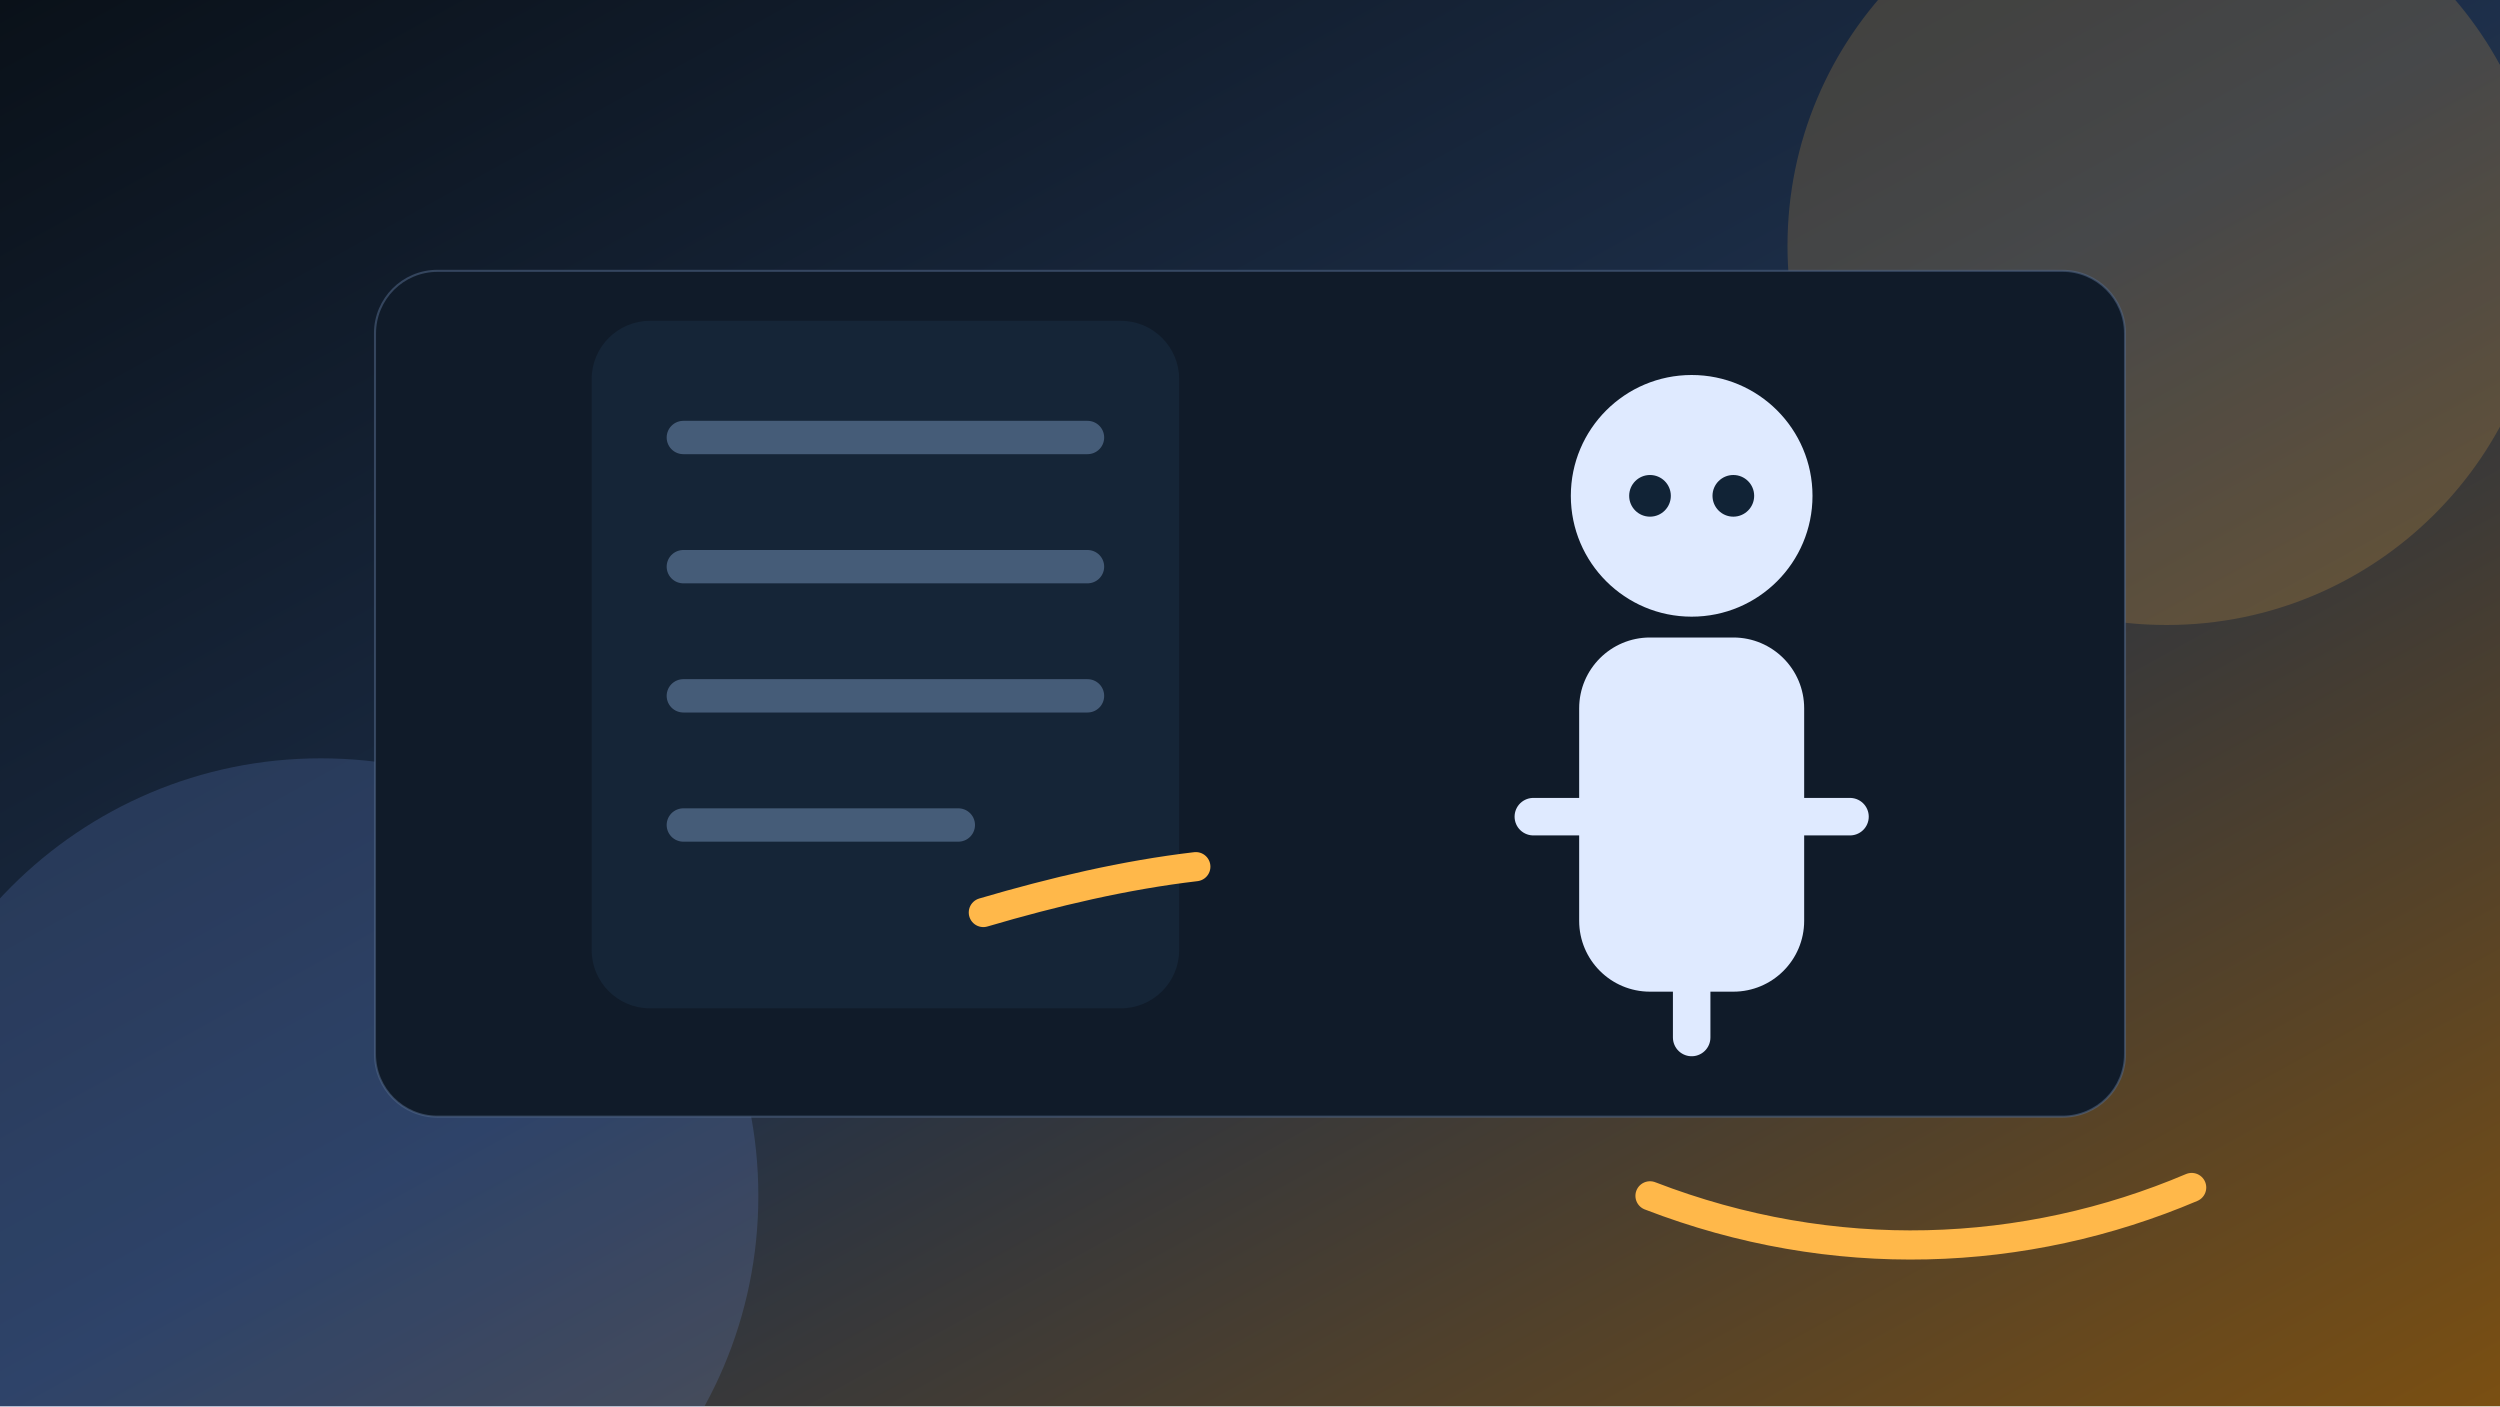
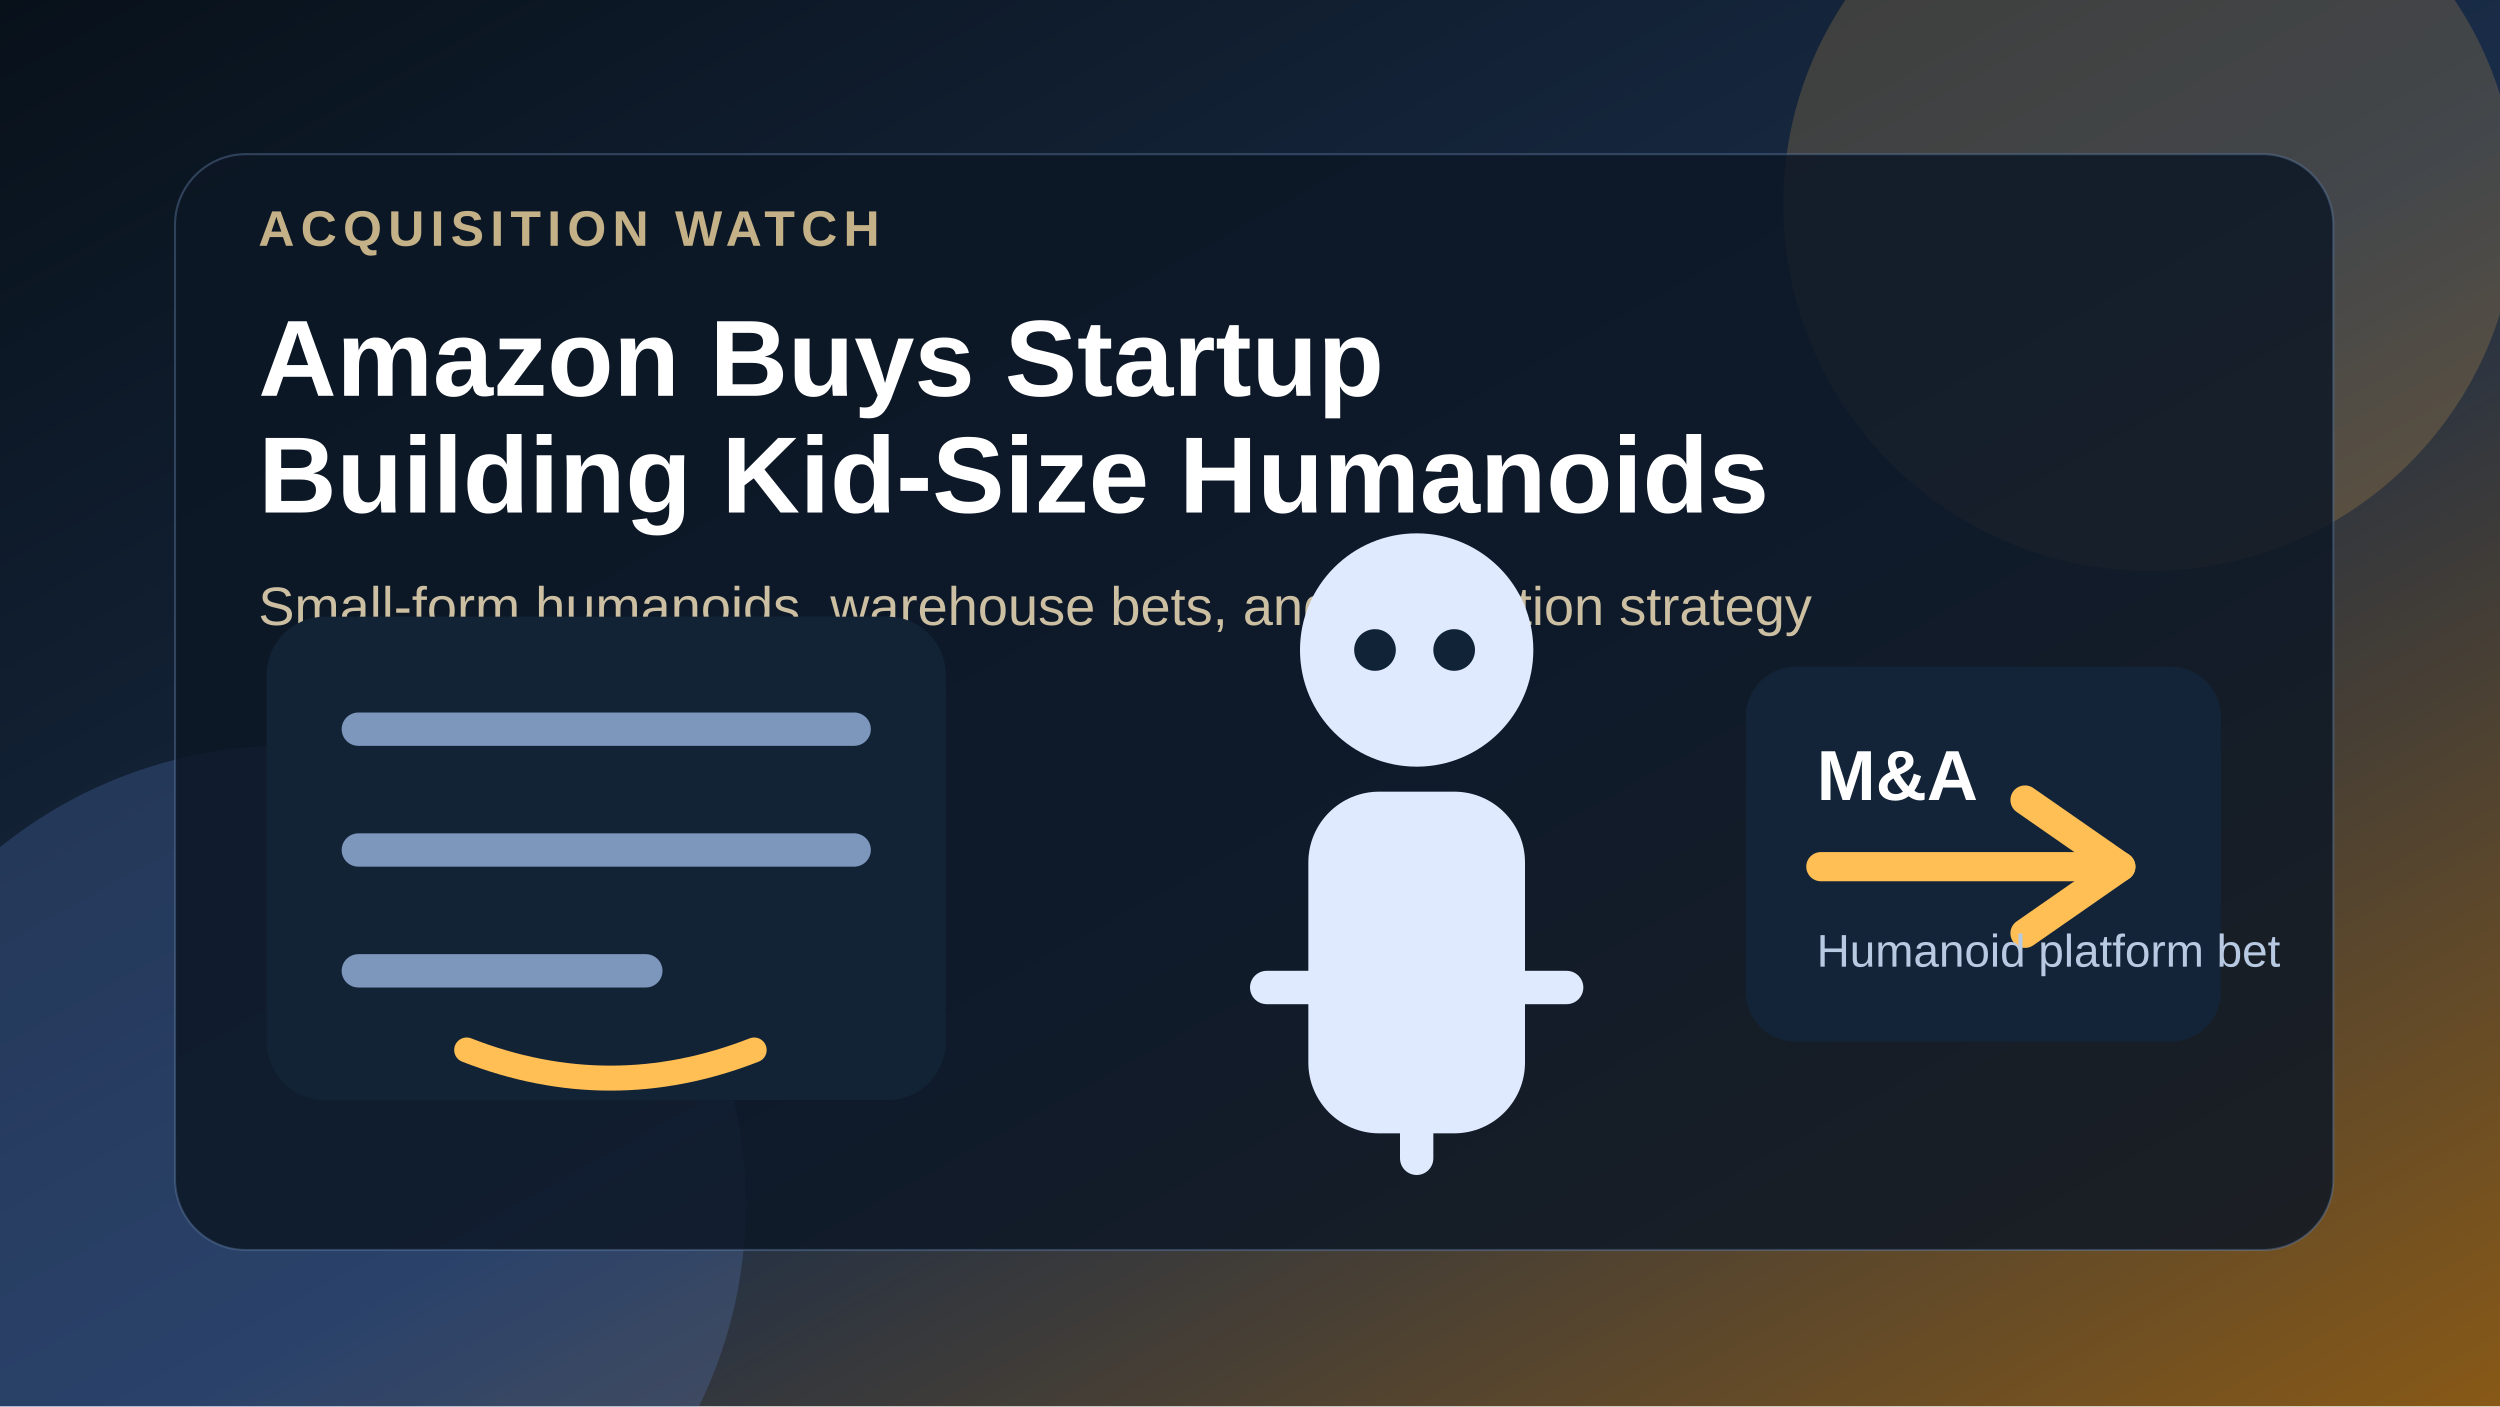
- <svg xmlns="http://www.w3.org/2000/svg" viewBox="0 0 1200 675" role="img" aria-label="Kid-size humanoid robots cover">
+ <svg xmlns="http://www.w3.org/2000/svg" viewBox="0 0 1200 675" role="img" aria-label="Amazon humanoid robotics acquisition cover">
  <defs>
    <linearGradient id="bg" x1="0" y1="0" x2="1" y2="1">
-       <stop offset="0%" stop-color="#0a1119" />
-       <stop offset="50%" stop-color="#1d2f4a" />
-       <stop offset="100%" stop-color="#7a4f12" />
+       <stop offset="0%" stop-color="#08111a" />
+       <stop offset="54%" stop-color="#1a2d49" />
+       <stop offset="100%" stop-color="#885917" />
    </linearGradient>
  </defs>
  <rect width="1200" height="675" fill="url(#bg)" />
-   <circle cx="1040" cy="118" r="182" fill="#ffb84a" opacity=".18" />
-   <circle cx="154" cy="574" r="210" fill="#83a9ff" opacity=".17" />
-   <rect x="180" y="130" width="840" height="406" rx="30" fill="#101b29" stroke="#536989" stroke-opacity=".55" />
-   <g transform="translate(284 154)">
-     <rect x="0" y="0" width="282" height="330" rx="28" fill="#152537" />
-     <path d="M44 56h194M44 118h194M44 180h194M44 242h132" stroke="#6e89ad" stroke-width="16" stroke-linecap="round" opacity=".55" />
-     <path d="M188 284c34-10 68-18 102-22" stroke="#ffb84a" stroke-width="14" stroke-linecap="round" fill="none" />
+   <circle cx="1032" cy="98" r="176" fill="#ffbf54" opacity=".18" />
+   <circle cx="138" cy="578" r="220" fill="#769eff" opacity=".18" />
+   <rect x="84" y="74" width="1036" height="526" rx="34" fill="#0c1725" fill-opacity=".84" stroke="#627ea7" stroke-opacity=".42" />
+   <g transform="translate(124 118)">
+     <text x="0" y="0" fill="#c4b187" font-family="Arial, sans-serif" font-size="24" font-weight="700" letter-spacing="3">ACQUISITION WATCH</text>
+     <text x="0" y="72" fill="#ffffff" font-family="Arial, sans-serif" font-size="52" font-weight="800">Amazon Buys Startup</text>
+     <text x="0" y="128" fill="#ffffff" font-family="Arial, sans-serif" font-size="52" font-weight="800">Building Kid-Size Humanoids</text>
+     <text x="0" y="182" fill="#ccbfa2" font-family="Arial, sans-serif" font-size="26">Small-form humanoids, warehouse bets, and acquisition strategy</text>
  </g>
-   <g transform="translate(720 168)">
-     <circle cx="92" cy="70" r="58" fill="#dfeaff" />
-     <rect x="38" y="138" width="108" height="170" rx="34" fill="#dfeaff" />
-     <circle cx="72" cy="70" r="10" fill="#112336" />
-     <circle cx="112" cy="70" r="10" fill="#112336" />
-     <path d="M72 204h40M92 204v126M16 224h32M136 224h32" stroke="#dfeaff" stroke-width="18" stroke-linecap="round" />
+   <g transform="translate(128 296)">
+     <rect x="0" y="0" width="326" height="232" rx="28" fill="#122336" />
+     <path d="M44 54h238M44 112h238M44 170h138" stroke="#7d96bc" stroke-width="16" stroke-linecap="round" />
+     <path d="M96 208c46 18 92 18 138 0" stroke="#ffbf54" stroke-width="12" stroke-linecap="round" fill="none" />
  </g>
-   <path d="M792 574c88 34 180 30 260-4" stroke="#ffb84a" stroke-width="14" stroke-linecap="round" fill="none" />
+   <g transform="translate(570 248)">
+     <circle cx="110" cy="64" r="56" fill="#dfeaff" />
+     <rect x="58" y="132" width="104" height="164" rx="34" fill="#dfeaff" />
+     <circle cx="90" cy="64" r="10" fill="#102337" />
+     <circle cx="128" cy="64" r="10" fill="#102337" />
+     <path d="M90 198h40M110 198v110M38 226h36M146 226h36" stroke="#dfeaff" stroke-width="16" stroke-linecap="round" />
+   </g>
+   <g transform="translate(838 320)">
+     <rect x="0" y="0" width="228" height="180" rx="24" fill="#132438" />
+     <text x="34" y="64" fill="#ffffff" font-family="Arial, sans-serif" font-size="34" font-weight="800">M&amp;A</text>
+     <path d="M36 96h144" stroke="#ffbf54" stroke-width="14" stroke-linecap="round" />
+     <path d="M134 64l46 32-46 32" fill="none" stroke="#ffbf54" stroke-width="14" stroke-linecap="round" stroke-linejoin="round" />
+     <text x="34" y="144" fill="#b8c9e2" font-family="Arial, sans-serif" font-size="22">Humanoid platform bet</text>
+   </g>
</svg>
